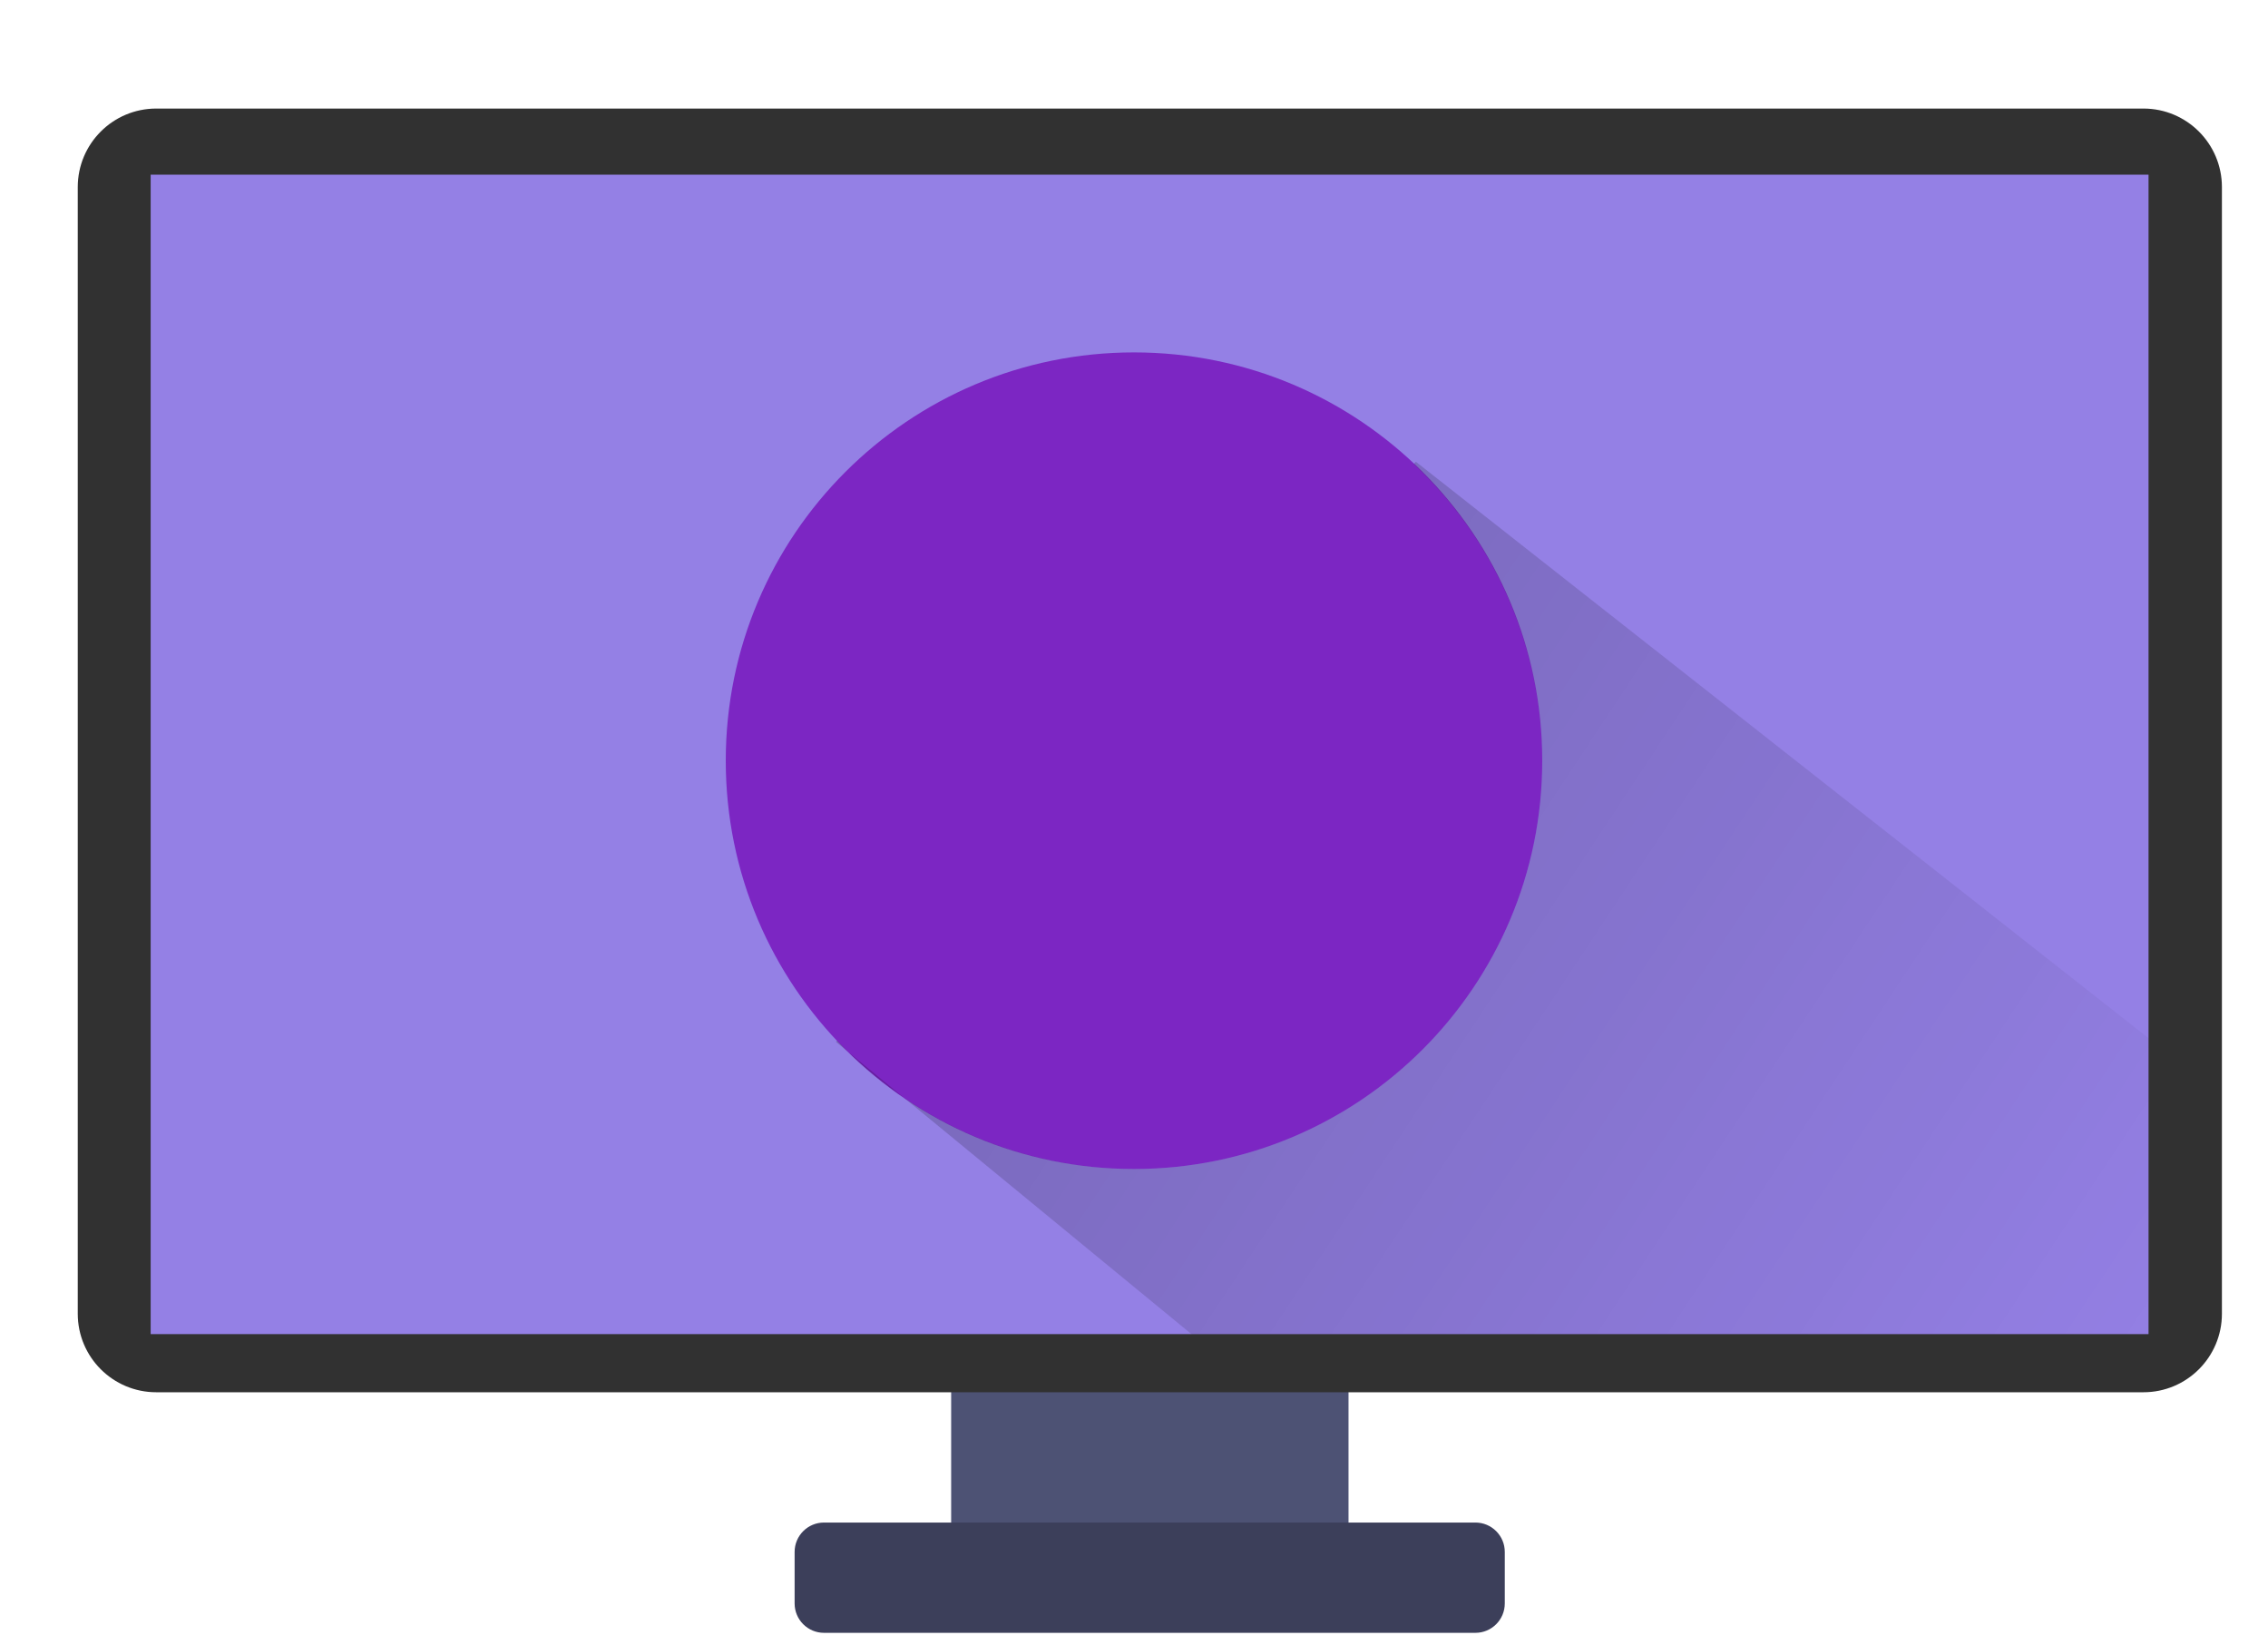
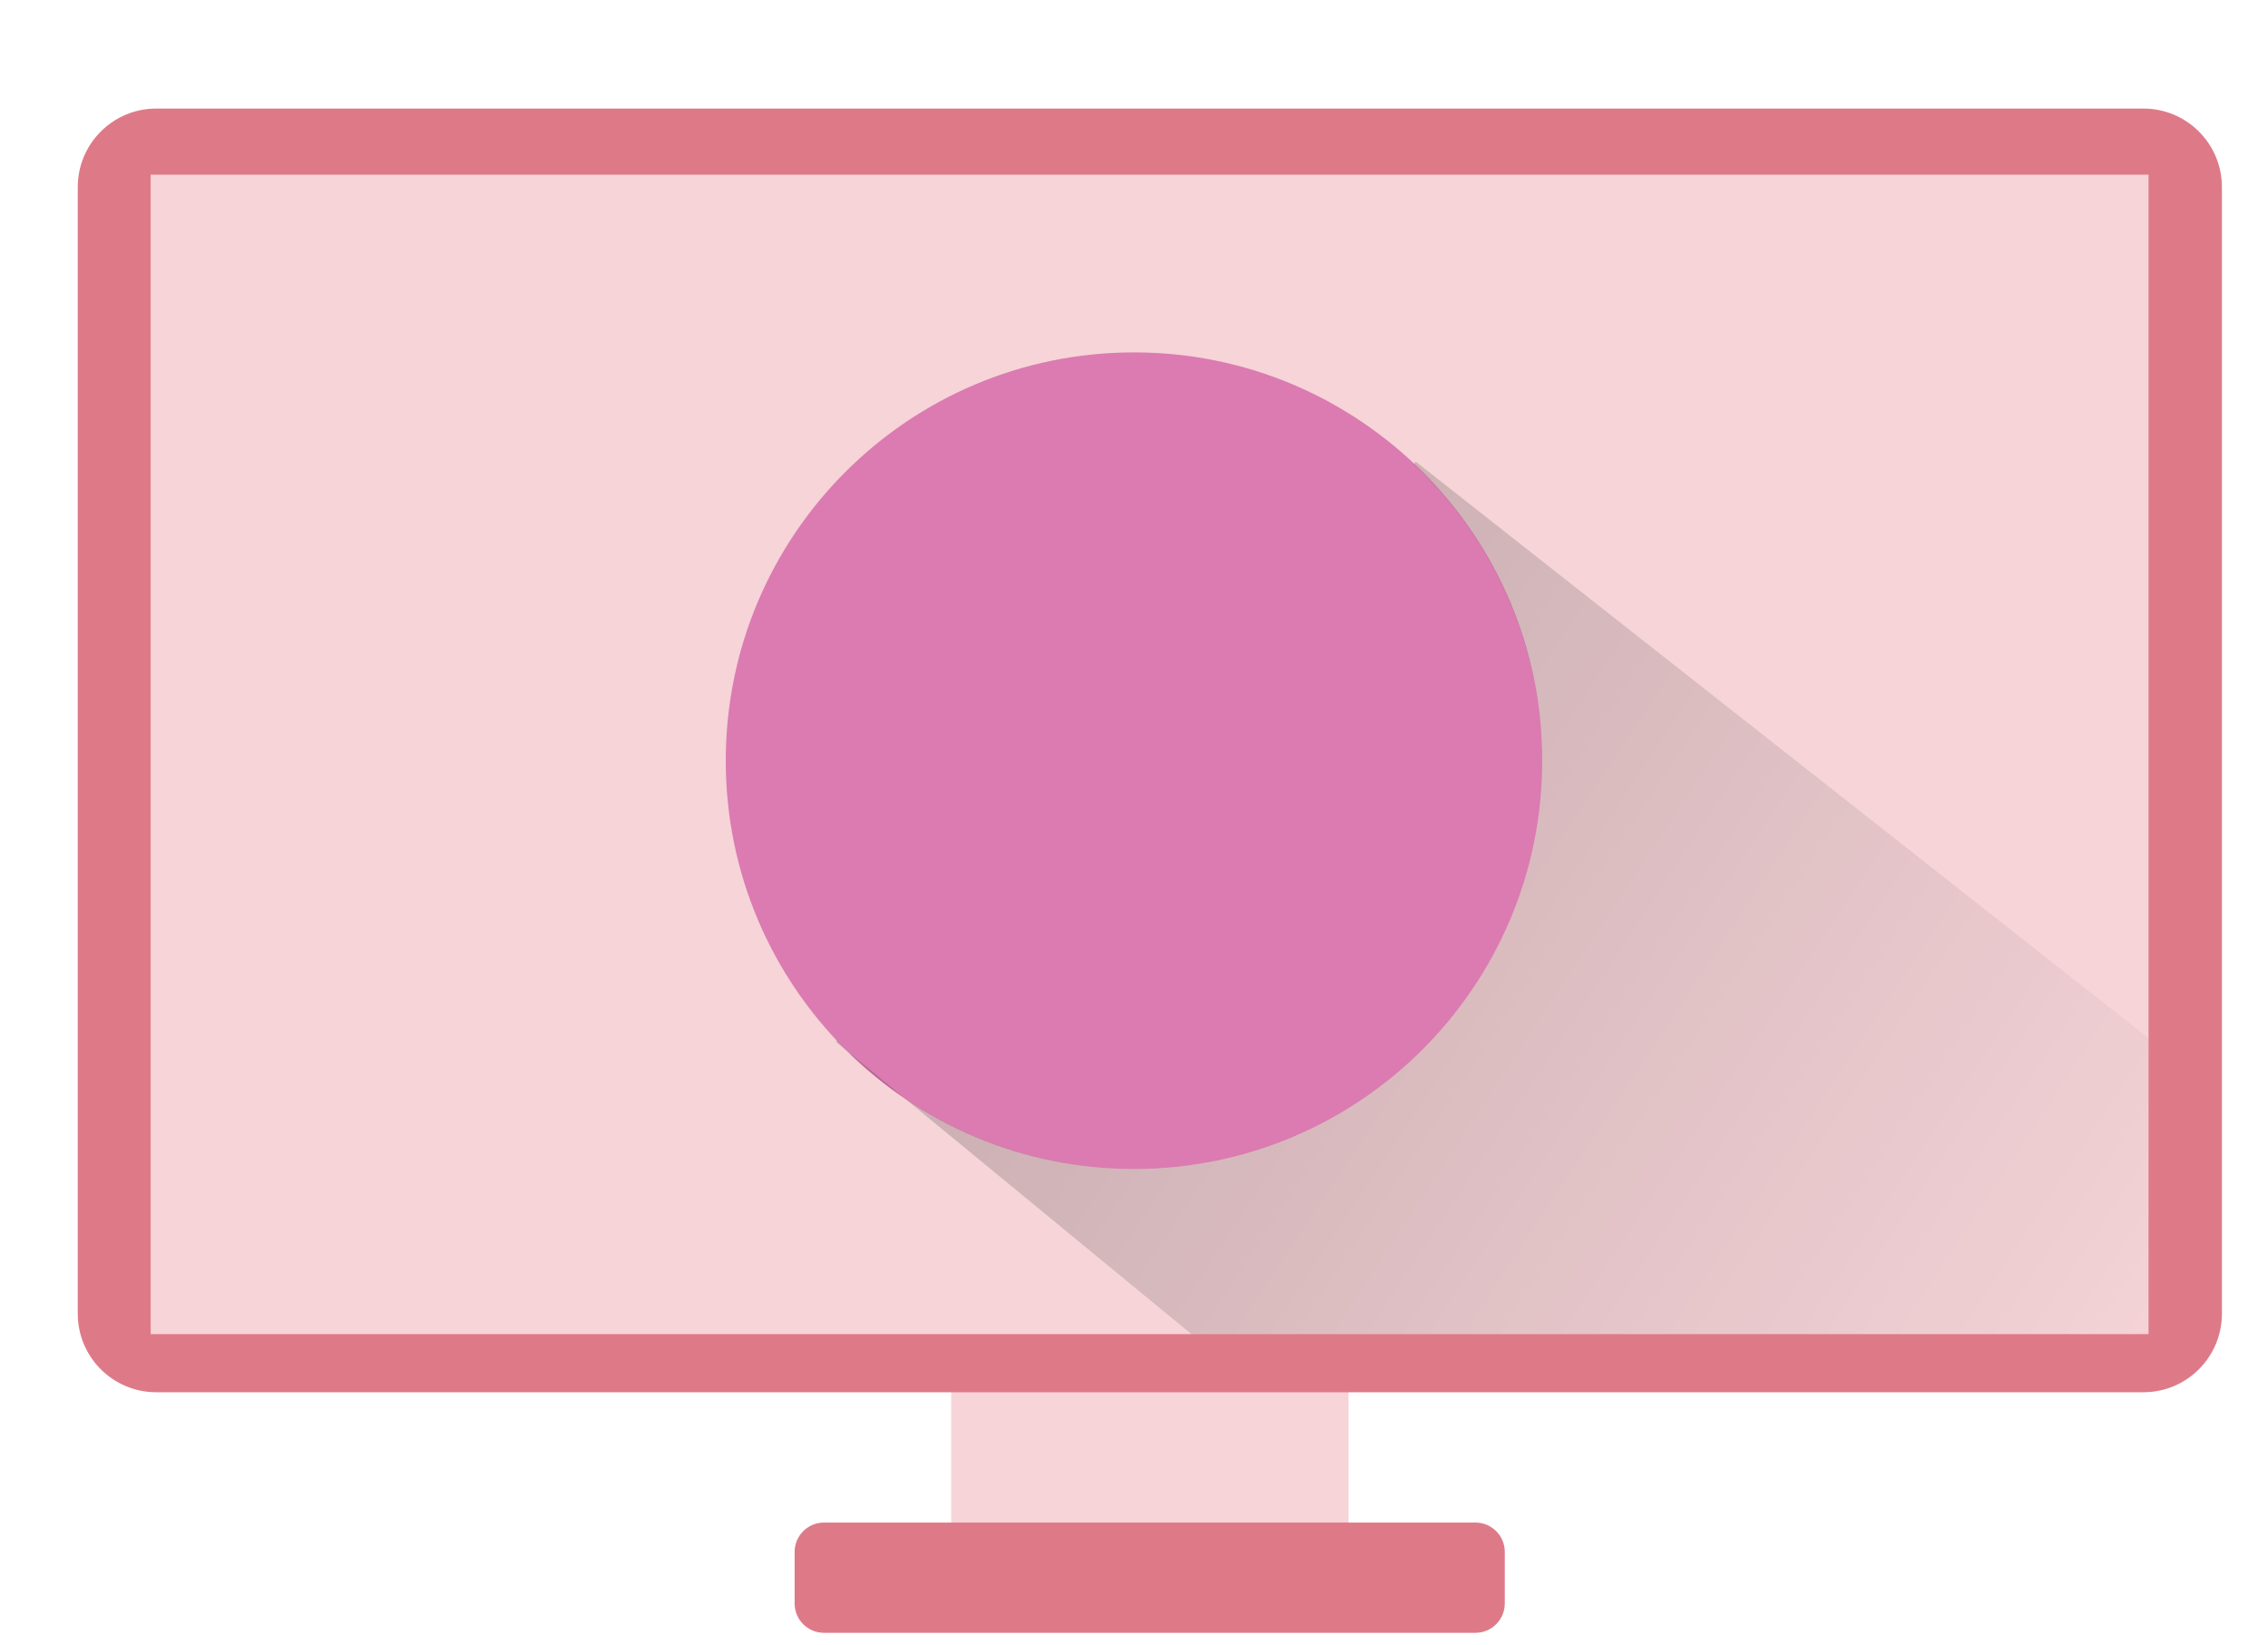
<svg xmlns="http://www.w3.org/2000/svg" xmlns:xlink="http://www.w3.org/1999/xlink" width="1000" height="725" viewBox="0 0 1000 725" id="svg2" version="1.1">
  <defs id="defs4">
    <linearGradient id="linearGradient4226">
      <stop style="stop-color:#000000;stop-opacity:1;" offset="0" id="stop4228" />
      <stop style="stop-color:#000000;stop-opacity:0;" offset="1" id="stop4230" />
    </linearGradient>
    <clipPath clipPathUnits="userSpaceOnUse" id="clipPath4200">
      <rect ry="2.3770366e-05" y="77.002" x="66.431" height="511.144" width="880.892" id="rect4202" style="opacity:1;fill:#80bfe5;fill-opacity:1;stroke:none;stroke-width:123.611;stroke-linecap:butt;stroke-miterlimit:4;stroke-dasharray:none;stroke-opacity:1" />
    </clipPath>
    <linearGradient xlink:href="#linearGradient4226" id="linearGradient4232" x1="268.572" y1="153.002" x2="960.18" y2="610.145" gradientUnits="userSpaceOnUse" />
  </defs>
  <g id="layer1" transform="translate(0,-327.3622)">
-     <rect style="opacity:1;fill:#4d5274;fill-opacity:1;stroke:none;stroke-width:123.611;stroke-linecap:butt;stroke-miterlimit:4;stroke-dasharray:none;stroke-opacity:1" id="rect4140" width="175.201" height="99.405" x="419.383" y="904.143" ry="2.3770397e-05" />
-     <rect style="opacity:1;fill:#313131;fill-opacity:1;stroke:none;stroke-width:123.611;stroke-linecap:butt;stroke-miterlimit:4;stroke-dasharray:none;stroke-opacity:1" id="rect4136" width="945.396" height="565.92" x="34.286" y="375.219" ry="34.613" />
-     <rect style="opacity:1;fill:#9480e5;fill-opacity:1;stroke:none;stroke-width:123.611;stroke-linecap:butt;stroke-miterlimit:4;stroke-dasharray:none;stroke-opacity:1" id="rect4138" width="880.892" height="511.144" x="66.431" y="404.365" ry="2.3770366e-05" />
-     <rect style="opacity:1;fill:#3c3f5a;fill-opacity:1;stroke:none;stroke-width:123.611;stroke-linecap:butt;stroke-miterlimit:4;stroke-dasharray:none;stroke-opacity:1" id="rect4142" width="313.124" height="48.621" x="350.361" y="998.577" ry="12.955" />
+     <rect style="opacity:0.99;fill:#f6d4d8;fill-opacity:1;stroke:none;stroke-width:123.611;stroke-linecap:butt;stroke-miterlimit:4;stroke-dasharray:none;stroke-opacity:1" id="rect4140" width="175.201" height="99.405" x="419.383" y="904.143" ry="2.3770397e-05" />
+     <rect style="opacity:1;fill:#de7a88;fill-opacity:1;stroke:none;stroke-width:123.611;stroke-linecap:butt;stroke-miterlimit:4;stroke-dasharray:none;stroke-opacity:1" id="rect4136" width="945.396" height="565.92" x="34.286" y="375.219" ry="34.613" />
+     <rect style="opacity:1;fill:#f6d4d8;fill-opacity:1;stroke:none;stroke-width:123.611;stroke-linecap:butt;stroke-miterlimit:4;stroke-dasharray:none;stroke-opacity:1" id="rect4138" width="880.892" height="511.144" x="66.431" y="404.365" ry="2.3770366e-05" />
+     <rect style="opacity:1;fill:#de7a88;fill-opacity:1;stroke:none;stroke-width:123.611;stroke-linecap:butt;stroke-miterlimit:4;stroke-dasharray:none;stroke-opacity:1" id="rect4142" width="313.124" height="48.621" x="350.361" y="998.577" ry="12.955" />
    <path style="fill:none;fill-rule:evenodd;stroke:none;stroke-width:1px;stroke-linecap:butt;stroke-linejoin:miter;stroke-opacity:1" d="m 538.571,402.362 c 2.76,0 5,114.56 5,255.714 0,141.154 -2.24,255.714 -5,255.714 -2.76,0 -5,-114.56 -5,-255.714 0,-141.154 2.24,-255.714 5,-255.714 z" id="path4141" />
-     <circle style="opacity:1;fill:#7c26c3;fill-opacity:1;stroke:none;stroke-width:3.9;stroke-linecap:butt;stroke-miterlimit:4;stroke-dasharray:none;stroke-opacity:1" id="path4148" cx="500" cy="662.719" r="180" />
+     <circle style="opacity:1;fill:#db7bb1;fill-opacity:1;stroke:none;stroke-width:3.9;stroke-linecap:butt;stroke-miterlimit:4;stroke-dasharray:none;stroke-opacity:1" id="path4148" cx="500" cy="662.719" r="180" />
    <path style="opacity:0.269;fill:url(#linearGradient4232);fill-opacity:1;fill-rule:evenodd;stroke:none;stroke-width:1px;stroke-linecap:butt;stroke-linejoin:miter;stroke-opacity:1" d="m 624.285,203.572 -0.967,0.967 C 659.412,238.485 679.917,285.808 680,335.357 c 0,99.411 -80.589,180 -180,180 -49.564,-0.043 -96.916,-20.522 -130.893,-56.607 l -0.535,0.535 369.286,303.571 141.427,130.001 247.143,-294.286 z" transform="translate(0,327.3622)" id="path4150" clip-path="url(#clipPath4200)" />
  </g>
</svg>
